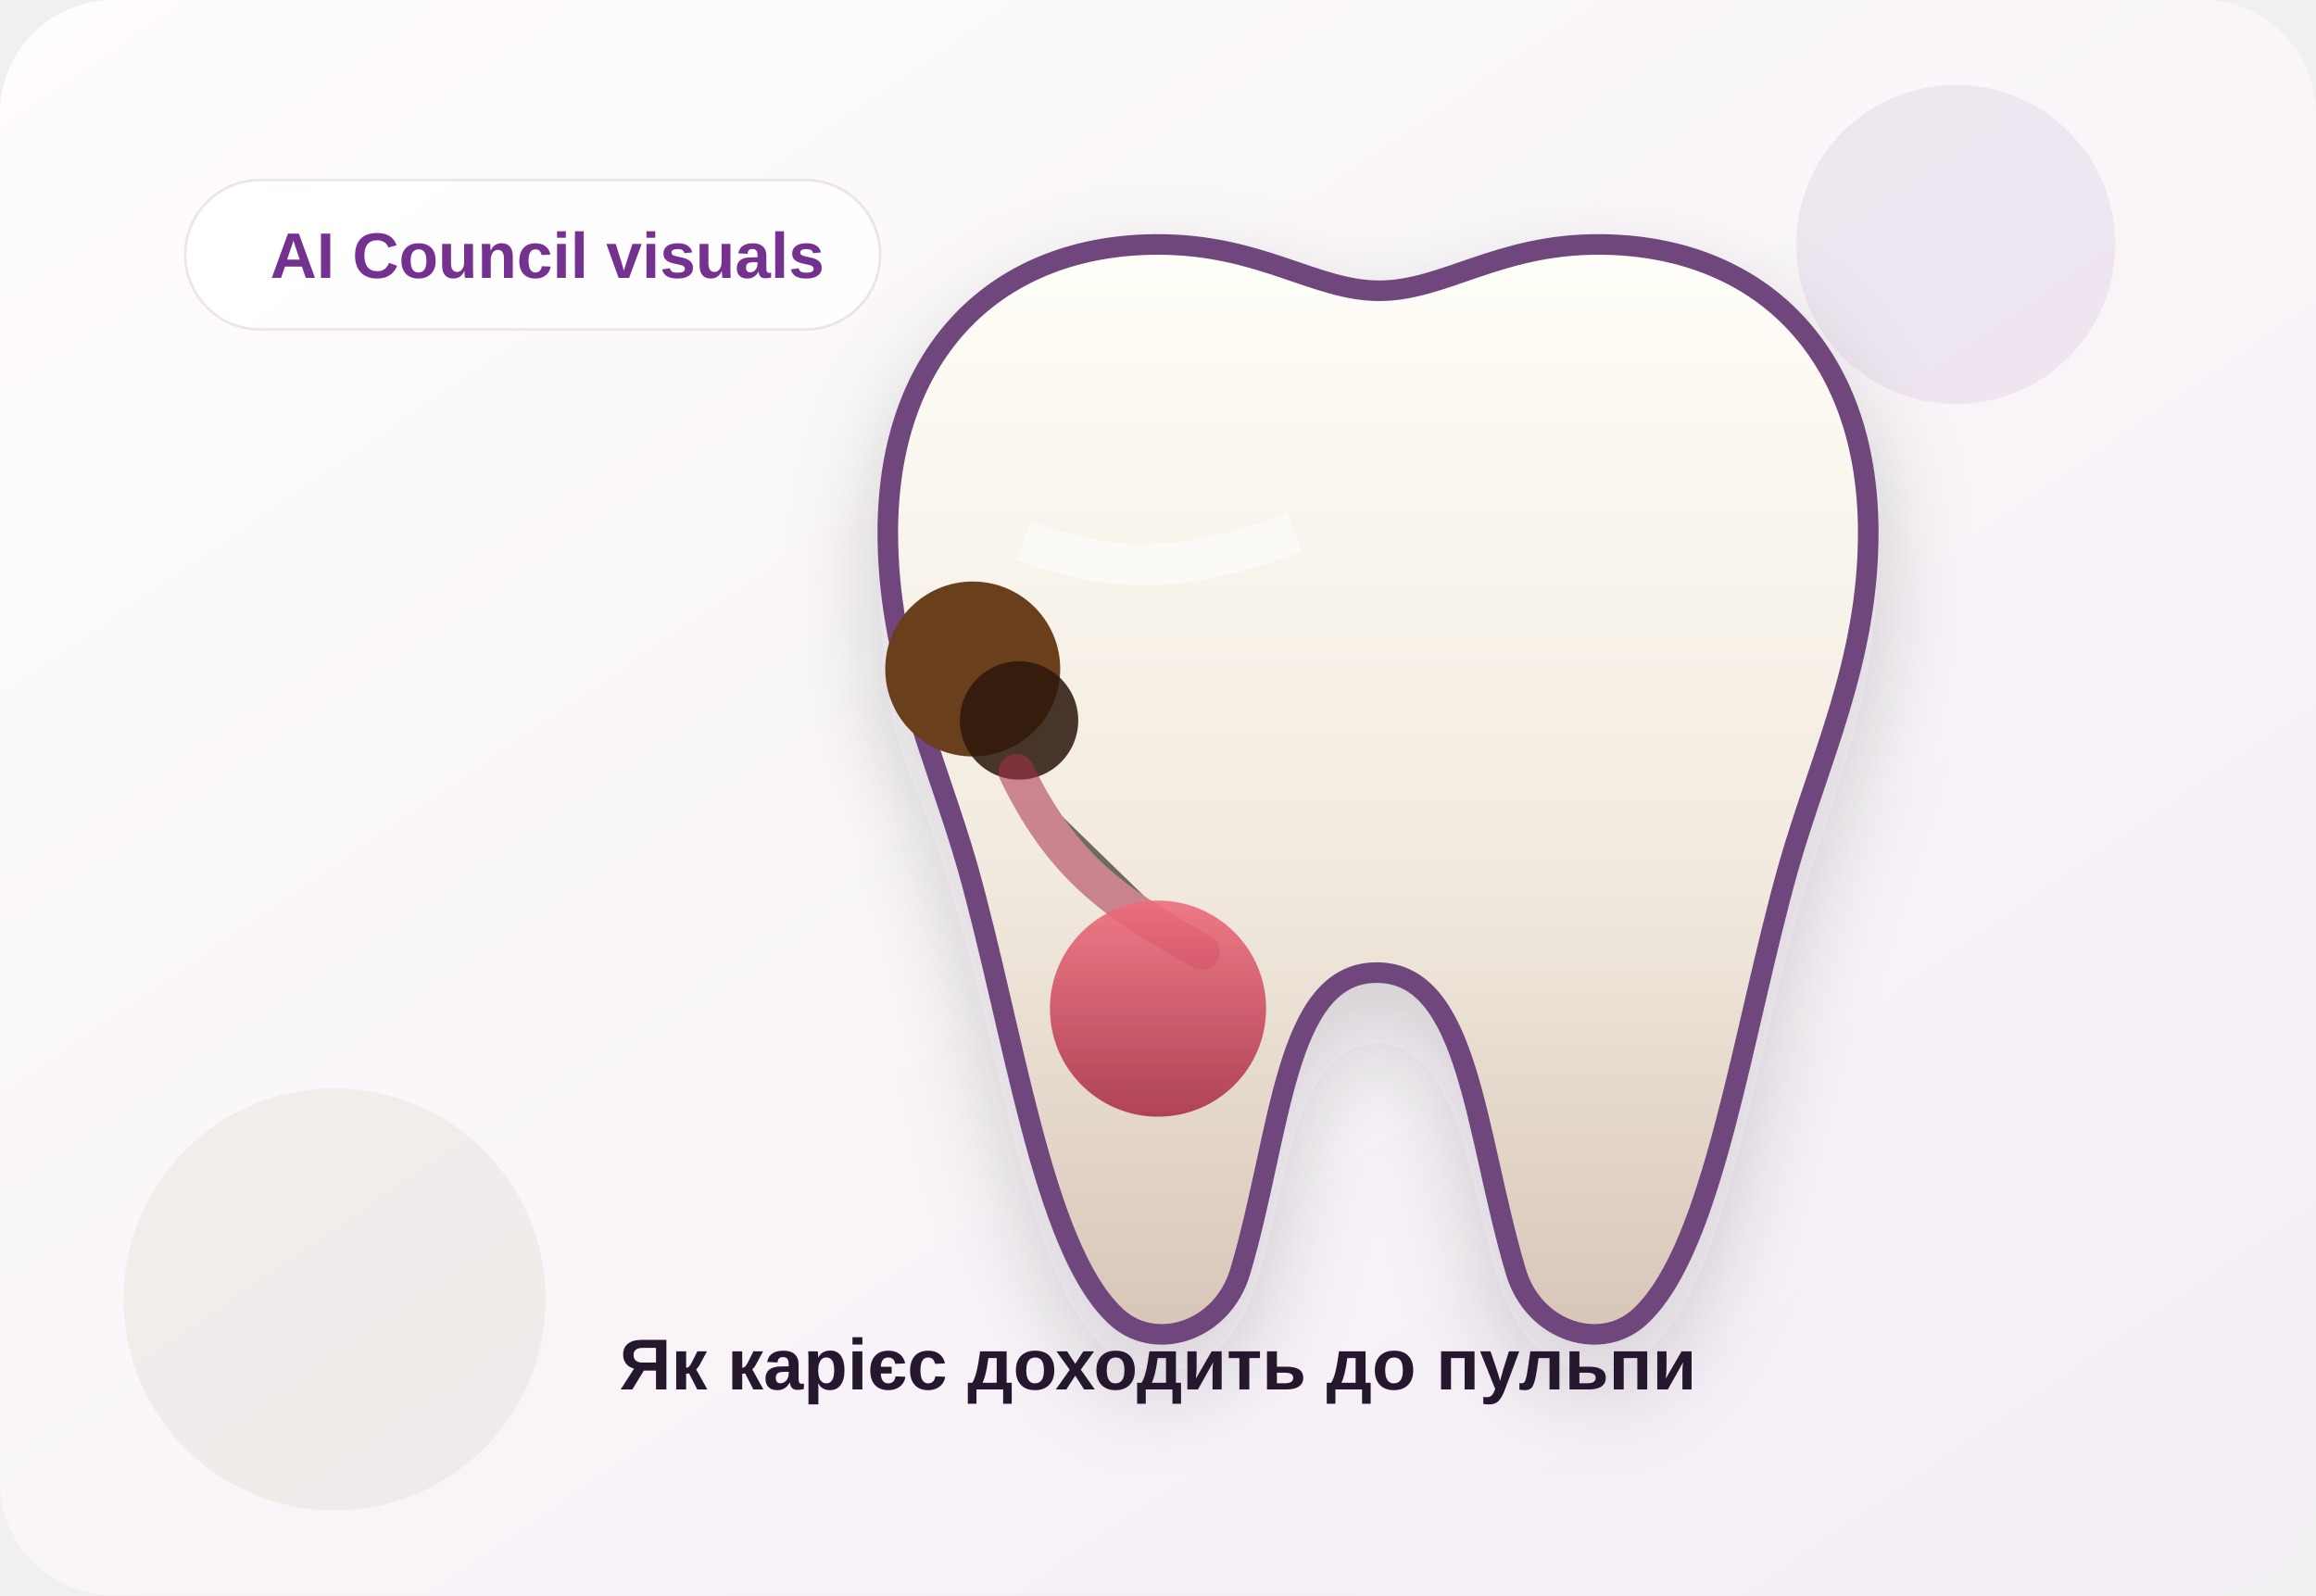
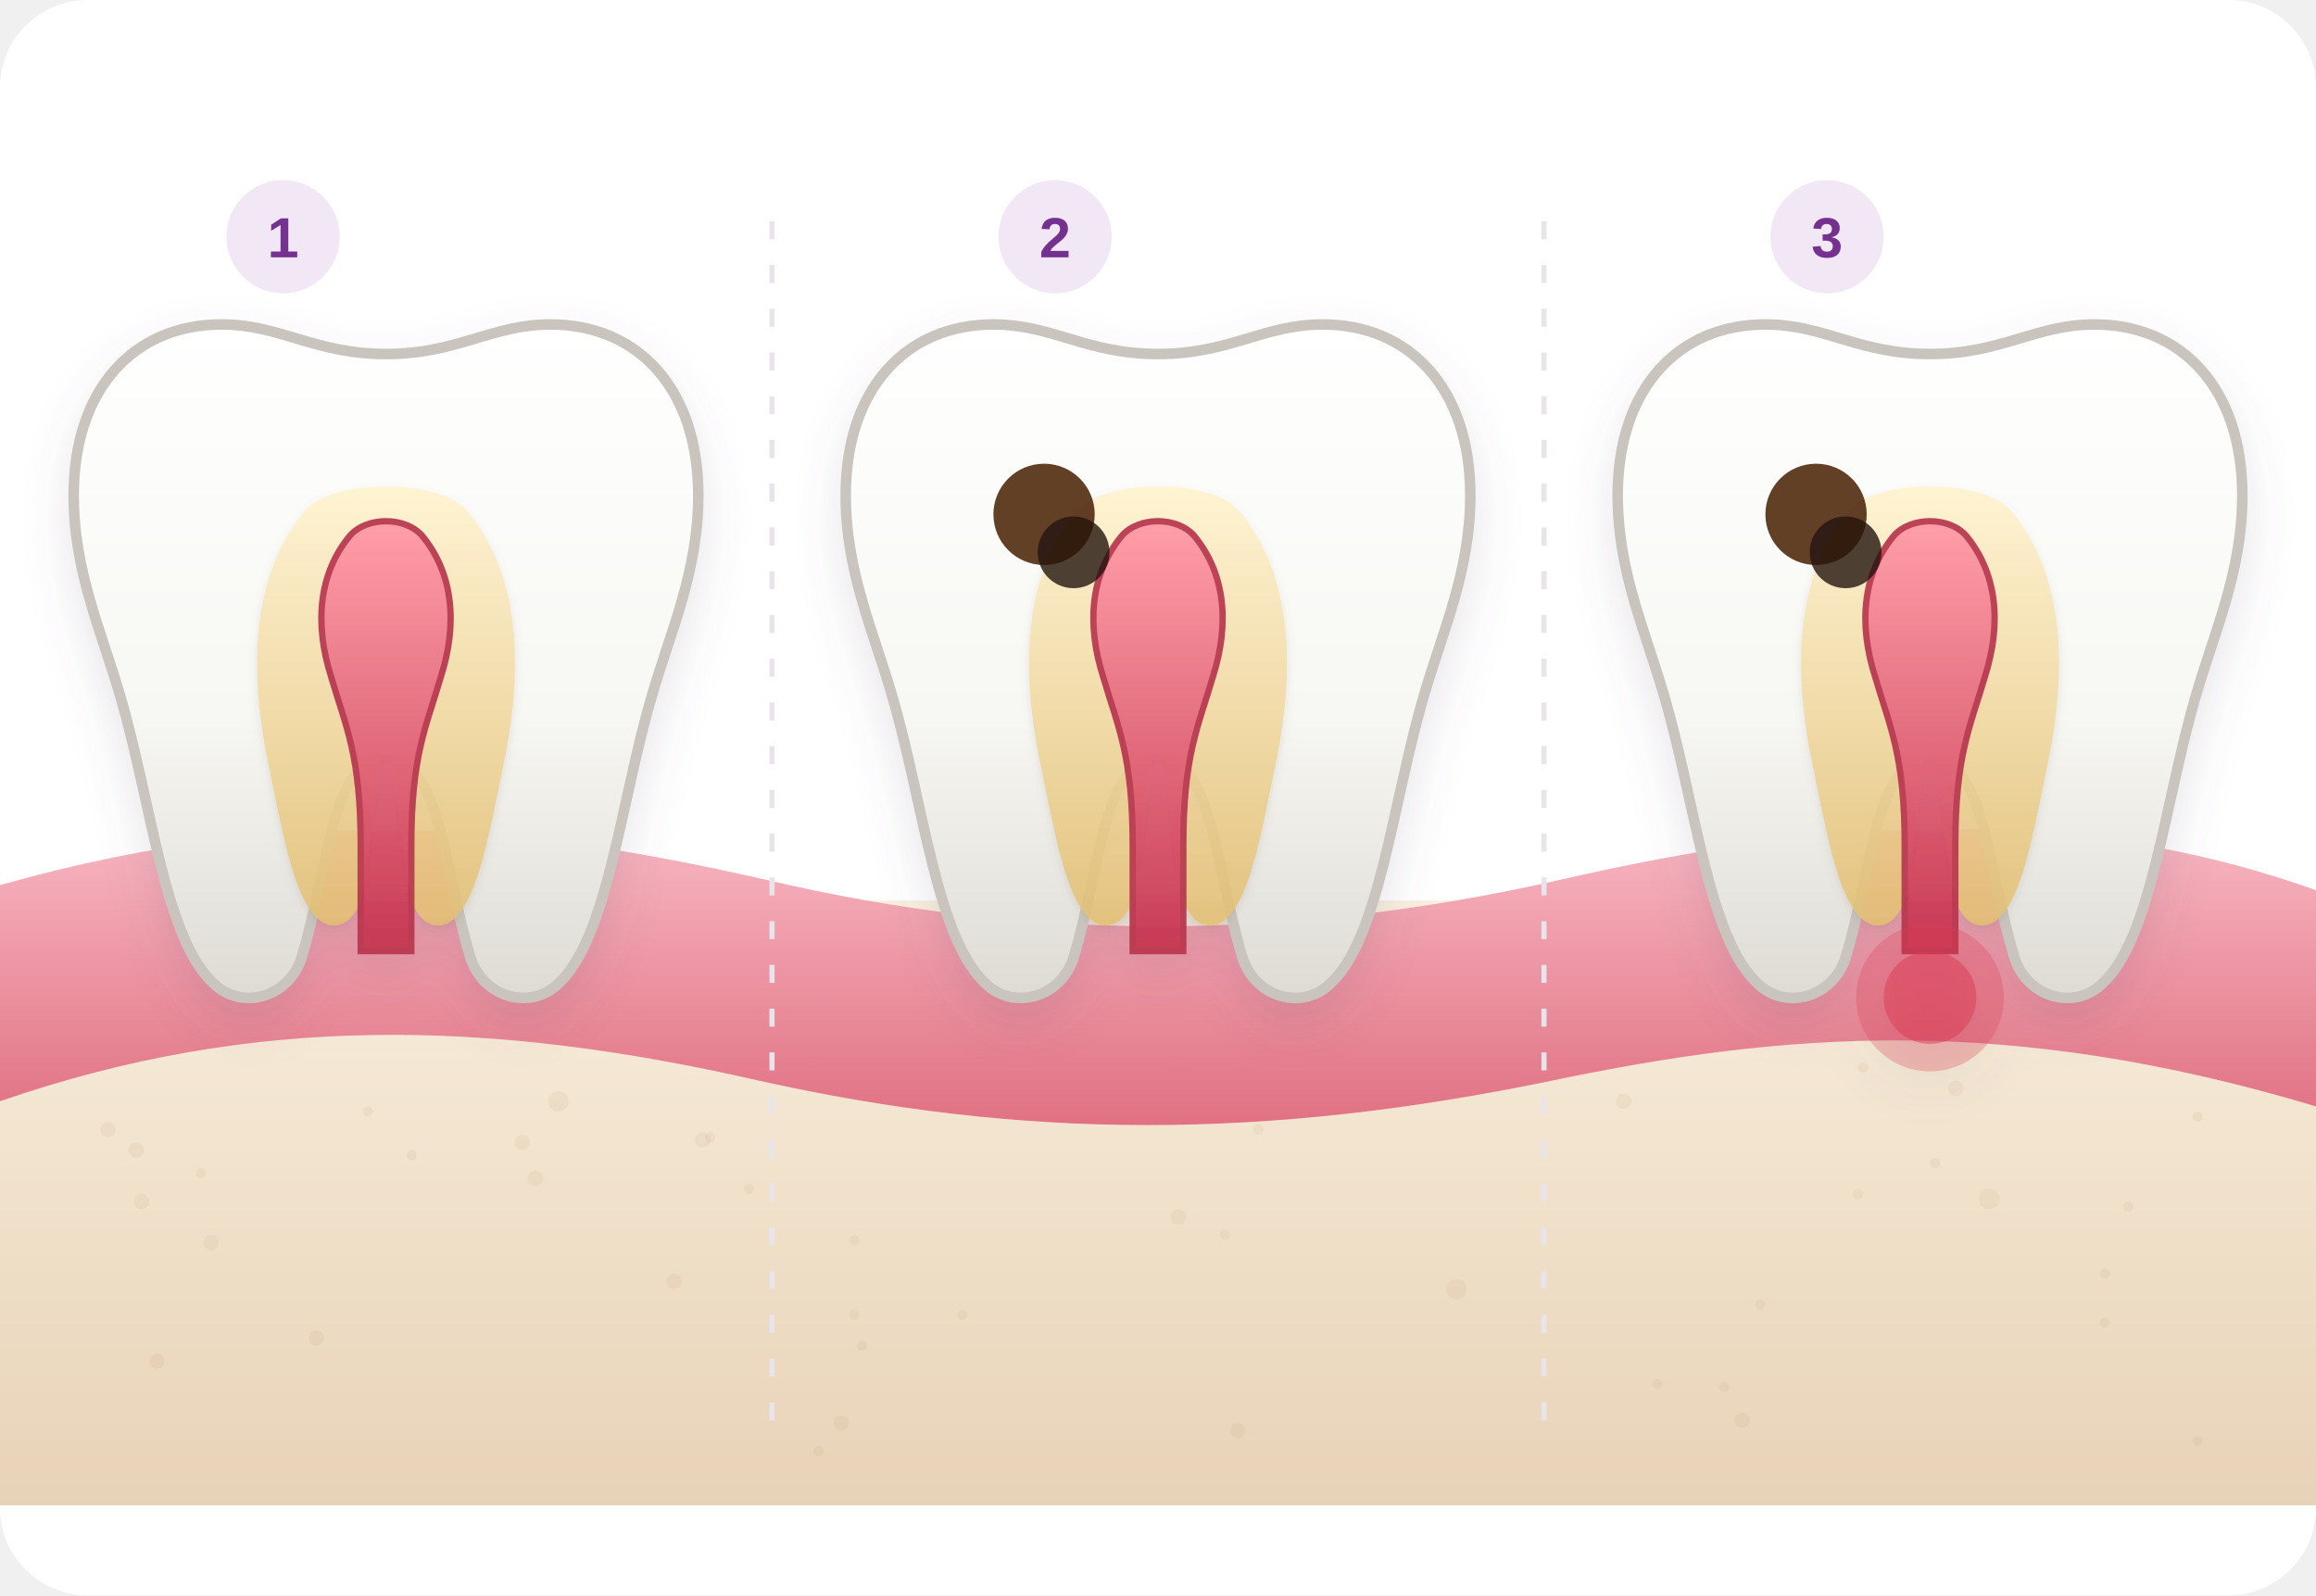
<svg xmlns="http://www.w3.org/2000/svg" viewBox="0 0 900 620" role="img" aria-label="Як карієс доходить до пульпи">
  <defs>
-     <linearGradient id="bg" x1="0" y1="0" x2="1" y2="1">
-       <stop offset="0" stop-color="#fffdfb" />
-       <stop offset="1" stop-color="#f3edf6" />
-     </linearGradient>
    <linearGradient id="enamel" x1="0" y1="0" x2="0" y2="1">
-       <stop offset="0" stop-color="#fffef8" />
-       <stop offset="0.58" stop-color="#f2eadf" />
-       <stop offset="1" stop-color="#d8c6b8" />
+       <stop offset="0" stop-color="#ffffff" />
+       <stop offset="0.58" stop-color="#f7f7f3" />
+       <stop offset="1" stop-color="#dedbd4" />
    </linearGradient>
    <linearGradient id="dentin" x1="0" y1="0" x2="0" y2="1">
-       <stop offset="0" stop-color="#f9d98b" />
-       <stop offset="1" stop-color="#d7a94e" />
+       <stop offset="0" stop-color="#fff2ce" />
+       <stop offset="1" stop-color="#e2be72" />
    </linearGradient>
    <linearGradient id="pulp" x1="0" y1="0" x2="0" y2="1">
-       <stop offset="0" stop-color="#ee6b7a" />
-       <stop offset="1" stop-color="#a82f48" />
+       <stop offset="0" stop-color="#ff9aa7" />
+       <stop offset="1" stop-color="#c73650" />
    </linearGradient>
    <linearGradient id="gum" x1="0" y1="0" x2="0" y2="1">
-       <stop offset="0" stop-color="#f3a0ad" />
-       <stop offset="1" stop-color="#d85b73" />
+       <stop offset="0" stop-color="#f7b4bf" />
+       <stop offset="1" stop-color="#df6c80" />
    </linearGradient>
    <linearGradient id="bone" x1="0" y1="0" x2="0" y2="1">
-       <stop offset="0" stop-color="#f0dbc2" />
-       <stop offset="1" stop-color="#cfae88" />
+       <stop offset="0" stop-color="#f7e9d1" />
+       <stop offset="1" stop-color="#dec19b" />
    </linearGradient>
    <linearGradient id="metal" x1="0" y1="0" x2="1" y2="0">
-       <stop offset="0" stop-color="#8f99a6" />
-       <stop offset="0.5" stop-color="#eef2f6" />
-       <stop offset="1" stop-color="#737d8b" />
+       <stop offset="0" stop-color="#717b86" />
+       <stop offset="0.45" stop-color="#f6f8fa" />
+       <stop offset="1" stop-color="#6d7781" />
    </linearGradient>
-     <filter id="shadow" x="-20%" y="-20%" width="140%" height="140%">
-       <feDropShadow dx="0" dy="16" stdDeviation="18" flood-color="#2c2034" flood-opacity=".18" />
+     <filter id="softShadow" x="-25%" y="-25%" width="150%" height="150%">
+       <feDropShadow dx="0" dy="10" stdDeviation="11" flood-color="#6e5875" flood-opacity=".16" />
+     </filter>
+     <filter id="inner">
+       <feDropShadow dx="0" dy="2" stdDeviation="2" flood-color="#8b7a73" flood-opacity=".20" />
    </filter>
  </defs>
-   <rect width="900" height="620" rx="44" fill="url(#bg)" />
-   <circle cx="760" cy="95" r="62" fill="#74318f" opacity=".08" />
-   <circle cx="130" cy="505" r="82" fill="#8b5a2b" opacity=".07" />
-   <rect x="72" y="70" width="270" height="58" rx="29" fill="#fff" opacity=".88" stroke="#74318f" stroke-opacity=".14" />
-   <text x="105" y="108" font-family="Arial, sans-serif" font-size="25" font-weight="700" fill="#74318f">AI Council visuals</text>
-   <g filter="url(#shadow)">
-     <path d="M450 95c-62 0-105 41-105 112 0 50 19 88 31 130 18 64 29 147 57 174 15 15 42 7 49-17 16-54 17-116 53-116s38 62 54 116c7 24 34 32 49 17 28-27 39-110 57-174 12-42 31-80 31-130 0-71-43-112-105-112-39 0-60 18-85 18s-46-18-86-18z" fill="url(#enamel)" stroke="#6f477b" stroke-width="8" stroke-linejoin="round" />
-     <path d="M398 210c35 14 65 12 105-3" fill="none" stroke="#fff" stroke-width="16" opacity=".55" />
-     <circle cx="378" cy="260" r="34" fill="#6b3f1d" />
-     <circle cx="396" cy="280" r="23" fill="#2f1b10" opacity=".88" />
-     <path d="M395 300c20 42 45 54 72 70" stroke="#a82f48" stroke-width="14" stroke-linecap="round" opacity=".55" />
-     <circle cx="450" cy="392" r="42" fill="url(#pulp)" opacity=".88" />
+   <rect width="900" height="620" rx="34" fill="#fff" />
+   <rect x="0" y="350" width="900" height="235" fill="url(#bone)" opacity=".72" />
+   <circle cx="276" cy="442" r="2" fill="#b99b76" opacity=".12" />
+   <circle cx="773" cy="466" r="4" fill="#b99b76" opacity=".12" />
+   <circle cx="193" cy="388" r="2" fill="#b99b76" opacity=".12" />
+   <circle cx="55" cy="467" r="3" fill="#b99b76" opacity=".12" />
+   <circle cx="854" cy="560" r="2" fill="#b99b76" opacity=".12" />
+   <circle cx="262" cy="498" r="3" fill="#b99b76" opacity=".12" />
+   <circle cx="318" cy="564" r="2" fill="#b99b76" opacity=".12" />
+   <circle cx="143" cy="432" r="2" fill="#b99b76" opacity=".12" />
+   <circle cx="61" cy="529" r="3" fill="#b99b76" opacity=".12" />
+   <circle cx="854" cy="434" r="2" fill="#b99b76" opacity=".12" />
+   <circle cx="203" cy="444" r="3" fill="#b99b76" opacity=".12" />
+   <circle cx="677" cy="552" r="3" fill="#b99b76" opacity=".12" />
+   <circle cx="123" cy="520" r="3" fill="#b99b76" opacity=".12" />
+   <circle cx="722" cy="464" r="2" fill="#b99b76" opacity=".12" />
+   <circle cx="217" cy="428" r="4" fill="#b99b76" opacity=".12" />
+   <circle cx="321" cy="387" r="3" fill="#b99b76" opacity=".12" />
+   <circle cx="42" cy="439" r="3" fill="#b99b76" opacity=".12" />
+   <circle cx="818" cy="495" r="2" fill="#b99b76" opacity=".12" />
+   <circle cx="458" cy="473" r="3" fill="#b99b76" opacity=".12" />
+   <circle cx="476" cy="480" r="2" fill="#b99b76" opacity=".12" />
+   <circle cx="273" cy="443" r="3" fill="#b99b76" opacity=".12" />
+   <circle cx="851" cy="376" r="2" fill="#b99b76" opacity=".12" />
+   <circle cx="82" cy="483" r="3" fill="#b99b76" opacity=".12" />
+   <circle cx="566" cy="501" r="4" fill="#b99b76" opacity=".12" />
+   <circle cx="752" cy="452" r="2" fill="#b99b76" opacity=".12" />
+   <circle cx="724" cy="415" r="2" fill="#b99b76" opacity=".12" />
+   <circle cx="457" cy="416" r="4" fill="#b99b76" opacity=".12" />
+   <circle cx="317" cy="412" r="3" fill="#b99b76" opacity=".12" />
+   <circle cx="481" cy="556" r="3" fill="#b99b76" opacity=".12" />
+   <circle cx="684" cy="507" r="2" fill="#b99b76" opacity=".12" />
+   <circle cx="366" cy="390" r="2" fill="#b99b76" opacity=".12" />
+   <circle cx="760" cy="423" r="3" fill="#b99b76" opacity=".12" />
+   <circle cx="818" cy="514" r="2" fill="#b99b76" opacity=".12" />
+   <circle cx="160" cy="449" r="2" fill="#b99b76" opacity=".12" />
+   <circle cx="332" cy="482" r="2" fill="#b99b76" opacity=".12" />
+   <circle cx="78" cy="456" r="2" fill="#b99b76" opacity=".12" />
+   <circle cx="327" cy="553" r="3" fill="#b99b76" opacity=".12" />
+   <circle cx="53" cy="447" r="3" fill="#b99b76" opacity=".12" />
+   <circle cx="364" cy="404" r="4" fill="#b99b76" opacity=".12" />
+   <circle cx="670" cy="539" r="2" fill="#b99b76" opacity=".12" />
+   <circle cx="335" cy="523" r="2" fill="#b99b76" opacity=".12" />
+   <circle cx="489" cy="439" r="2" fill="#b99b76" opacity=".12" />
+   <circle cx="291" cy="462" r="2" fill="#b99b76" opacity=".12" />
+   <circle cx="374" cy="511" r="2" fill="#b99b76" opacity=".12" />
+   <circle cx="407" cy="376" r="4" fill="#b99b76" opacity=".12" />
+   <circle cx="208" cy="458" r="3" fill="#b99b76" opacity=".12" />
+   <circle cx="332" cy="511" r="2" fill="#b99b76" opacity=".12" />
+   <circle cx="484" cy="418" r="4" fill="#b99b76" opacity=".12" />
+   <circle cx="247" cy="394" r="2" fill="#b99b76" opacity=".12" />
+   <circle cx="98" cy="379" r="2" fill="#b99b76" opacity=".12" />
+   <circle cx="644" cy="538" r="2" fill="#b99b76" opacity=".12" />
+   <circle cx="656" cy="375" r="4" fill="#b99b76" opacity=".12" />
+   <circle cx="631" cy="428" r="3" fill="#b99b76" opacity=".12" />
+   <circle cx="71" cy="396" r="3" fill="#b99b76" opacity=".12" />
+   <circle cx="827" cy="469" r="2" fill="#b99b76" opacity=".12" />
+   <path d="M0 344 C120 310 210 322 298 342 C400 366 500 366 606 342 C710 318 805 312 900 346 L900 430 C780 394 694 401 603 420 C492 443 398 443 295 420 C190 396 98 394 0 428 Z" fill="url(#gum)" opacity=".96" />
+   <path d="M300 86v470M600 86v470" stroke="#e9e3ea" stroke-width="2" stroke-dasharray="7 10" />
+   <circle cx="110" cy="92" r="22" fill="#f2e8f5" />
+   <text x="110" y="100" text-anchor="middle" font-family="Arial" font-size="22" font-weight="800" fill="#74318f">1</text>
+   <circle cx="410" cy="92" r="22" fill="#f2e8f5" />
+   <text x="410" y="100" text-anchor="middle" font-family="Arial" font-size="22" font-weight="800" fill="#74318f">2</text>
+   <circle cx="710" cy="92" r="22" fill="#f2e8f5" />
+   <text x="710" y="100" text-anchor="middle" font-family="Arial" font-size="22" font-weight="800" fill="#74318f">3</text>
+   <g transform="translate(150 122) scale(0.82)" filter="url(#softShadow)">
+     <path d="M-78 5c-41 0-70 30-70 81 0 36 13 64 22 95 15 51 21 116 45 137 13 12 35 6 41-13 13-43 14-94 40-94s27 51 40 94c6 19 28 25 41 13 24-21 30-86 45-137 9-31 22-59 22-95 0-51-29-81-70-81-28 0-44 14-78 14S-50 5-78 5z" fill="url(#enamel)" stroke="#c9c4bd" stroke-width="5" stroke-linejoin="round" />
+     <path d="M-38 93c-24 28-28 70-18 119 7 34 12 63 23 74 8 8 18 3 21-9 6-27 7-73 12-73s6 46 12 73c3 12 13 17 21 9 11-11 16-40 23-74 10-49 6-91-18-119-13-15-63-15-76 0z" fill="url(#dentin)" opacity=".88" filter="url(#inner)" />
+     <path d="M-17 105c-15 18-17 42-9 67 7 24 14 37 14 80v50h24v-50c0-43 7-56 14-80 8-25 6-49-9-67-8-9-26-9-34 0z" fill="url(#pulp)" stroke="#b93a50" stroke-width="3" opacity=".95" />
  </g>
-   <text x="450" y="540" text-anchor="middle" font-family="Arial, sans-serif" font-size="28" font-weight="800" fill="#25172d">Як карієс доходить до пульпи</text>
+   <g transform="translate(450 122) scale(0.82)" filter="url(#softShadow)">
+     <path d="M-78 5c-41 0-70 30-70 81 0 36 13 64 22 95 15 51 21 116 45 137 13 12 35 6 41-13 13-43 14-94 40-94s27 51 40 94c6 19 28 25 41 13 24-21 30-86 45-137 9-31 22-59 22-95 0-51-29-81-70-81-28 0-44 14-78 14S-50 5-78 5z" fill="url(#enamel)" stroke="#c9c4bd" stroke-width="5" stroke-linejoin="round" />
+     <path d="M-38 93c-24 28-28 70-18 119 7 34 12 63 23 74 8 8 18 3 21-9 6-27 7-73 12-73s6 46 12 73c3 12 13 17 21 9 11-11 16-40 23-74 10-49 6-91-18-119-13-15-63-15-76 0z" fill="url(#dentin)" opacity=".88" filter="url(#inner)" />
+     <path d="M-17 105c-15 18-17 42-9 67 7 24 14 37 14 80v50h24v-50c0-43 7-56 14-80 8-25 6-49-9-67-8-9-26-9-34 0z" fill="url(#pulp)" stroke="#b93a50" stroke-width="3" opacity=".95" />
+     <circle cx="-54" cy="95" r="24" fill="#5a351c" opacity=".95" />
+     <circle cx="-40" cy="113" r="17" fill="#23140d" opacity=".80" />
+   </g>
+   <g transform="translate(750 122) scale(0.82)" filter="url(#softShadow)">
+     <path d="M-78 5c-41 0-70 30-70 81 0 36 13 64 22 95 15 51 21 116 45 137 13 12 35 6 41-13 13-43 14-94 40-94s27 51 40 94c6 19 28 25 41 13 24-21 30-86 45-137 9-31 22-59 22-95 0-51-29-81-70-81-28 0-44 14-78 14S-50 5-78 5z" fill="url(#enamel)" stroke="#c9c4bd" stroke-width="5" stroke-linejoin="round" />
+     <path d="M-38 93c-24 28-28 70-18 119 7 34 12 63 23 74 8 8 18 3 21-9 6-27 7-73 12-73s6 46 12 73c3 12 13 17 21 9 11-11 16-40 23-74 10-49 6-91-18-119-13-15-63-15-76 0z" fill="url(#dentin)" opacity=".88" filter="url(#inner)" />
+     <path d="M-17 105c-15 18-17 42-9 67 7 24 14 37 14 80v50h24v-50c0-43 7-56 14-80 8-25 6-49-9-67-8-9-26-9-34 0z" fill="url(#pulp)" stroke="#b93a50" stroke-width="3" opacity=".95" />
+     <circle cx="-54" cy="95" r="24" fill="#5a351c" opacity=".95" />
+     <circle cx="-40" cy="113" r="17" fill="#23140d" opacity=".80" />
+     <circle cx="0" cy="324" r="35" fill="#d9364e" opacity=".28" />
+     <circle cx="0" cy="324" r="22" fill="#d9364e" opacity=".45" />
+   </g>
</svg>
